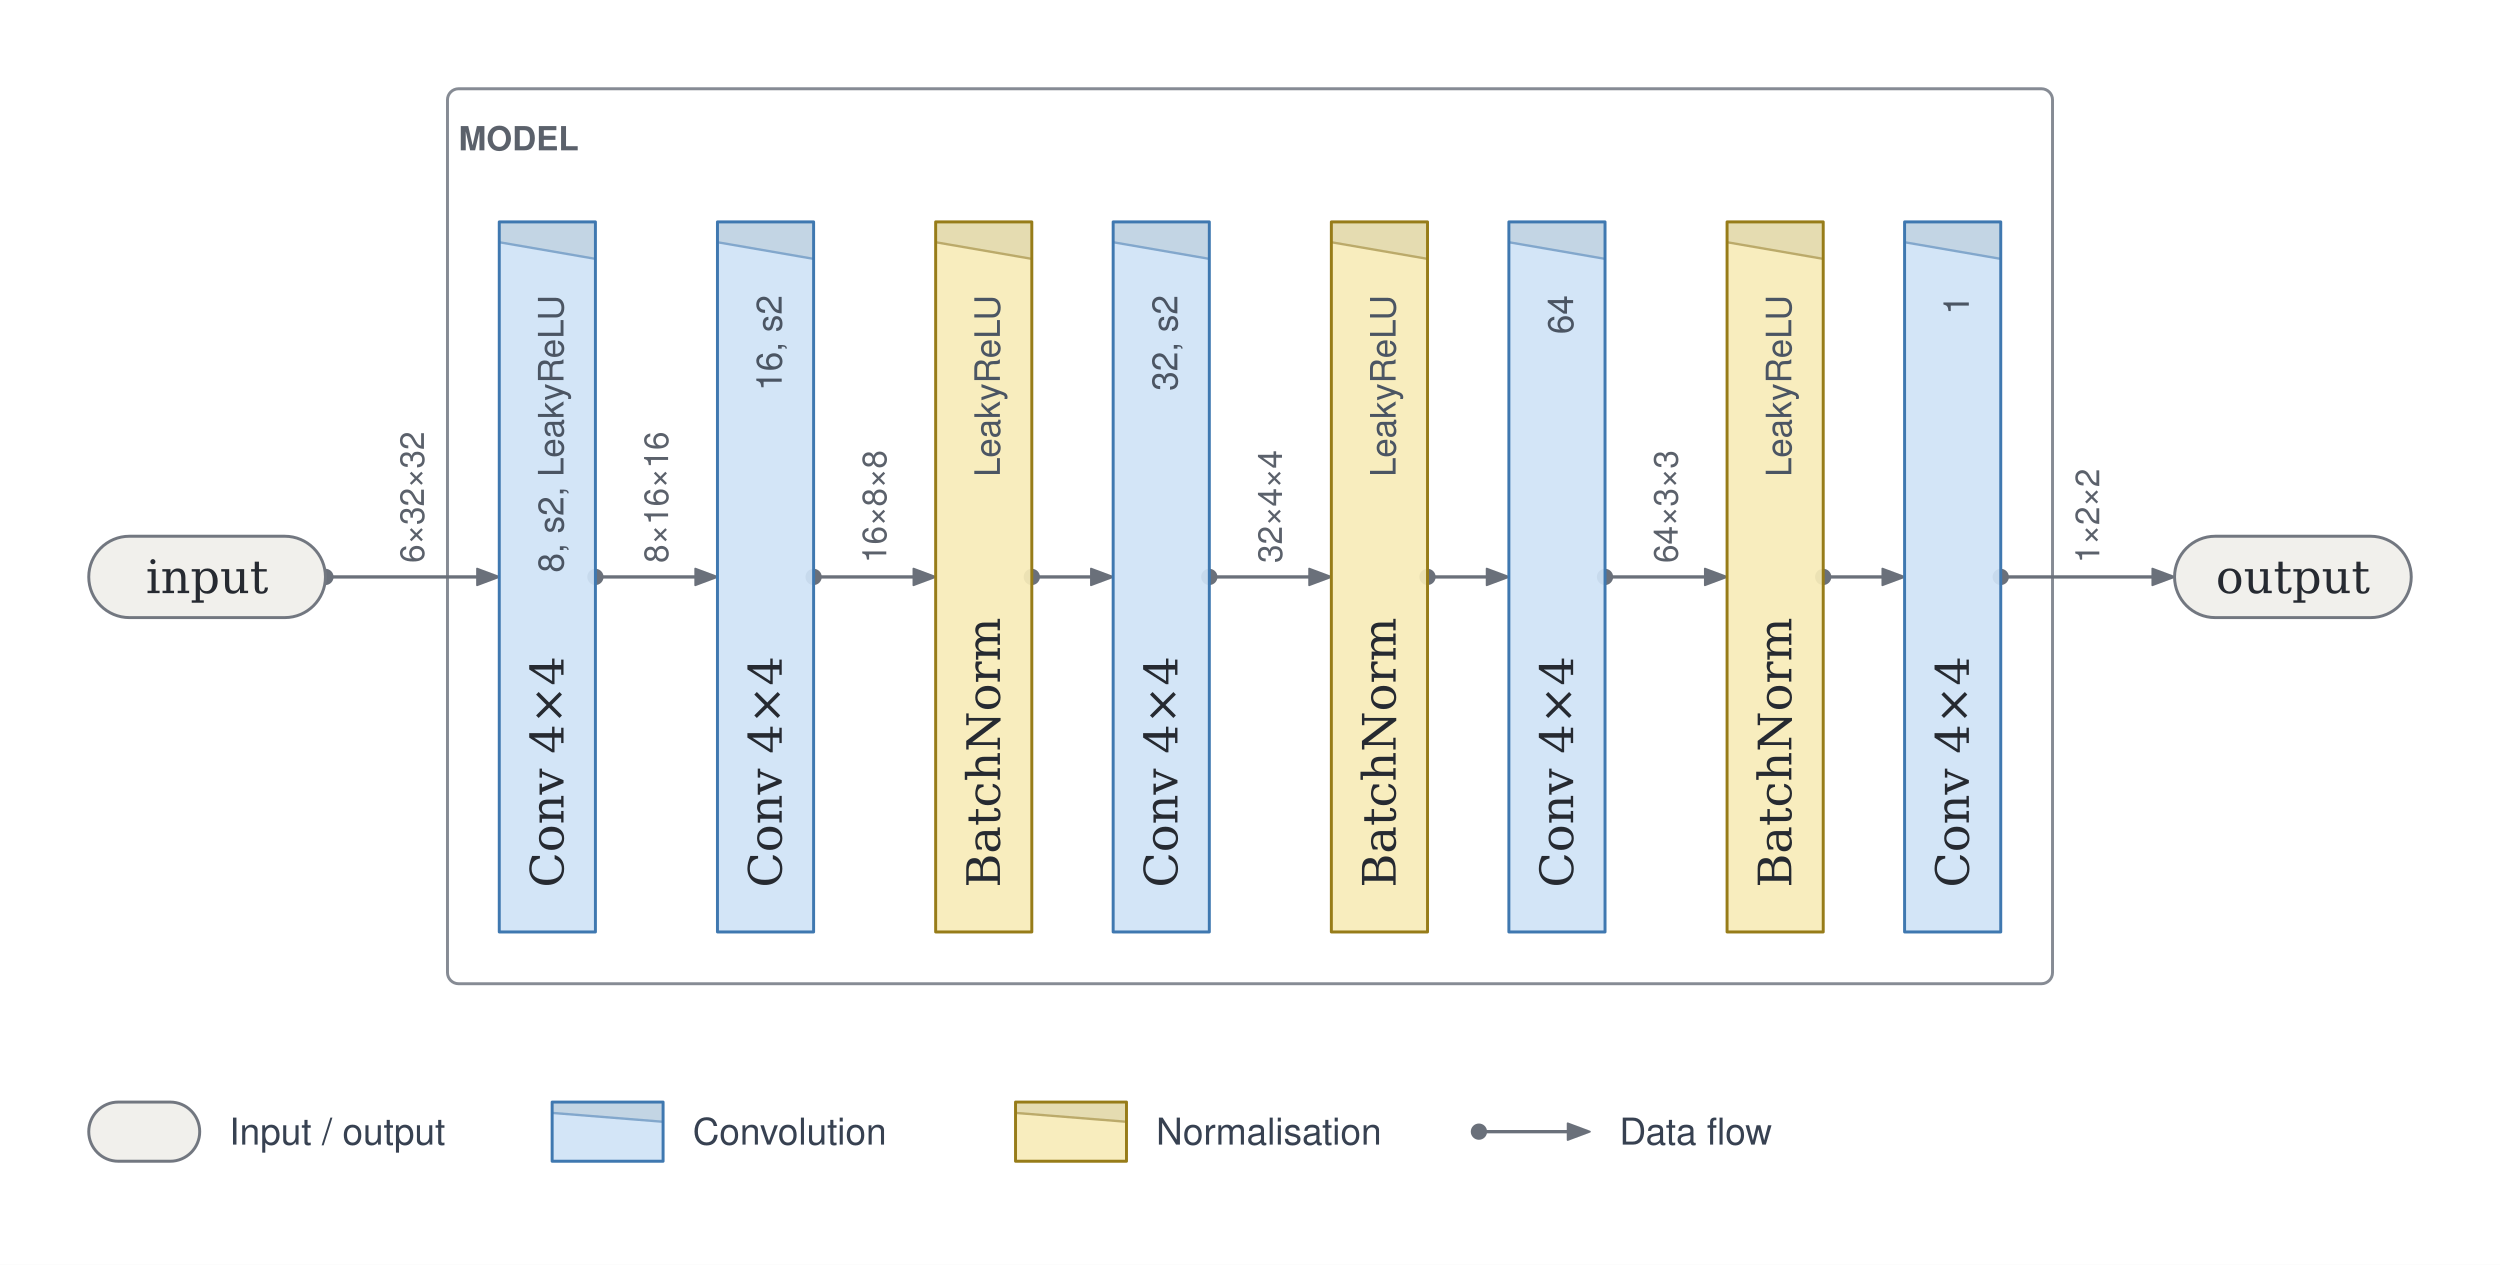
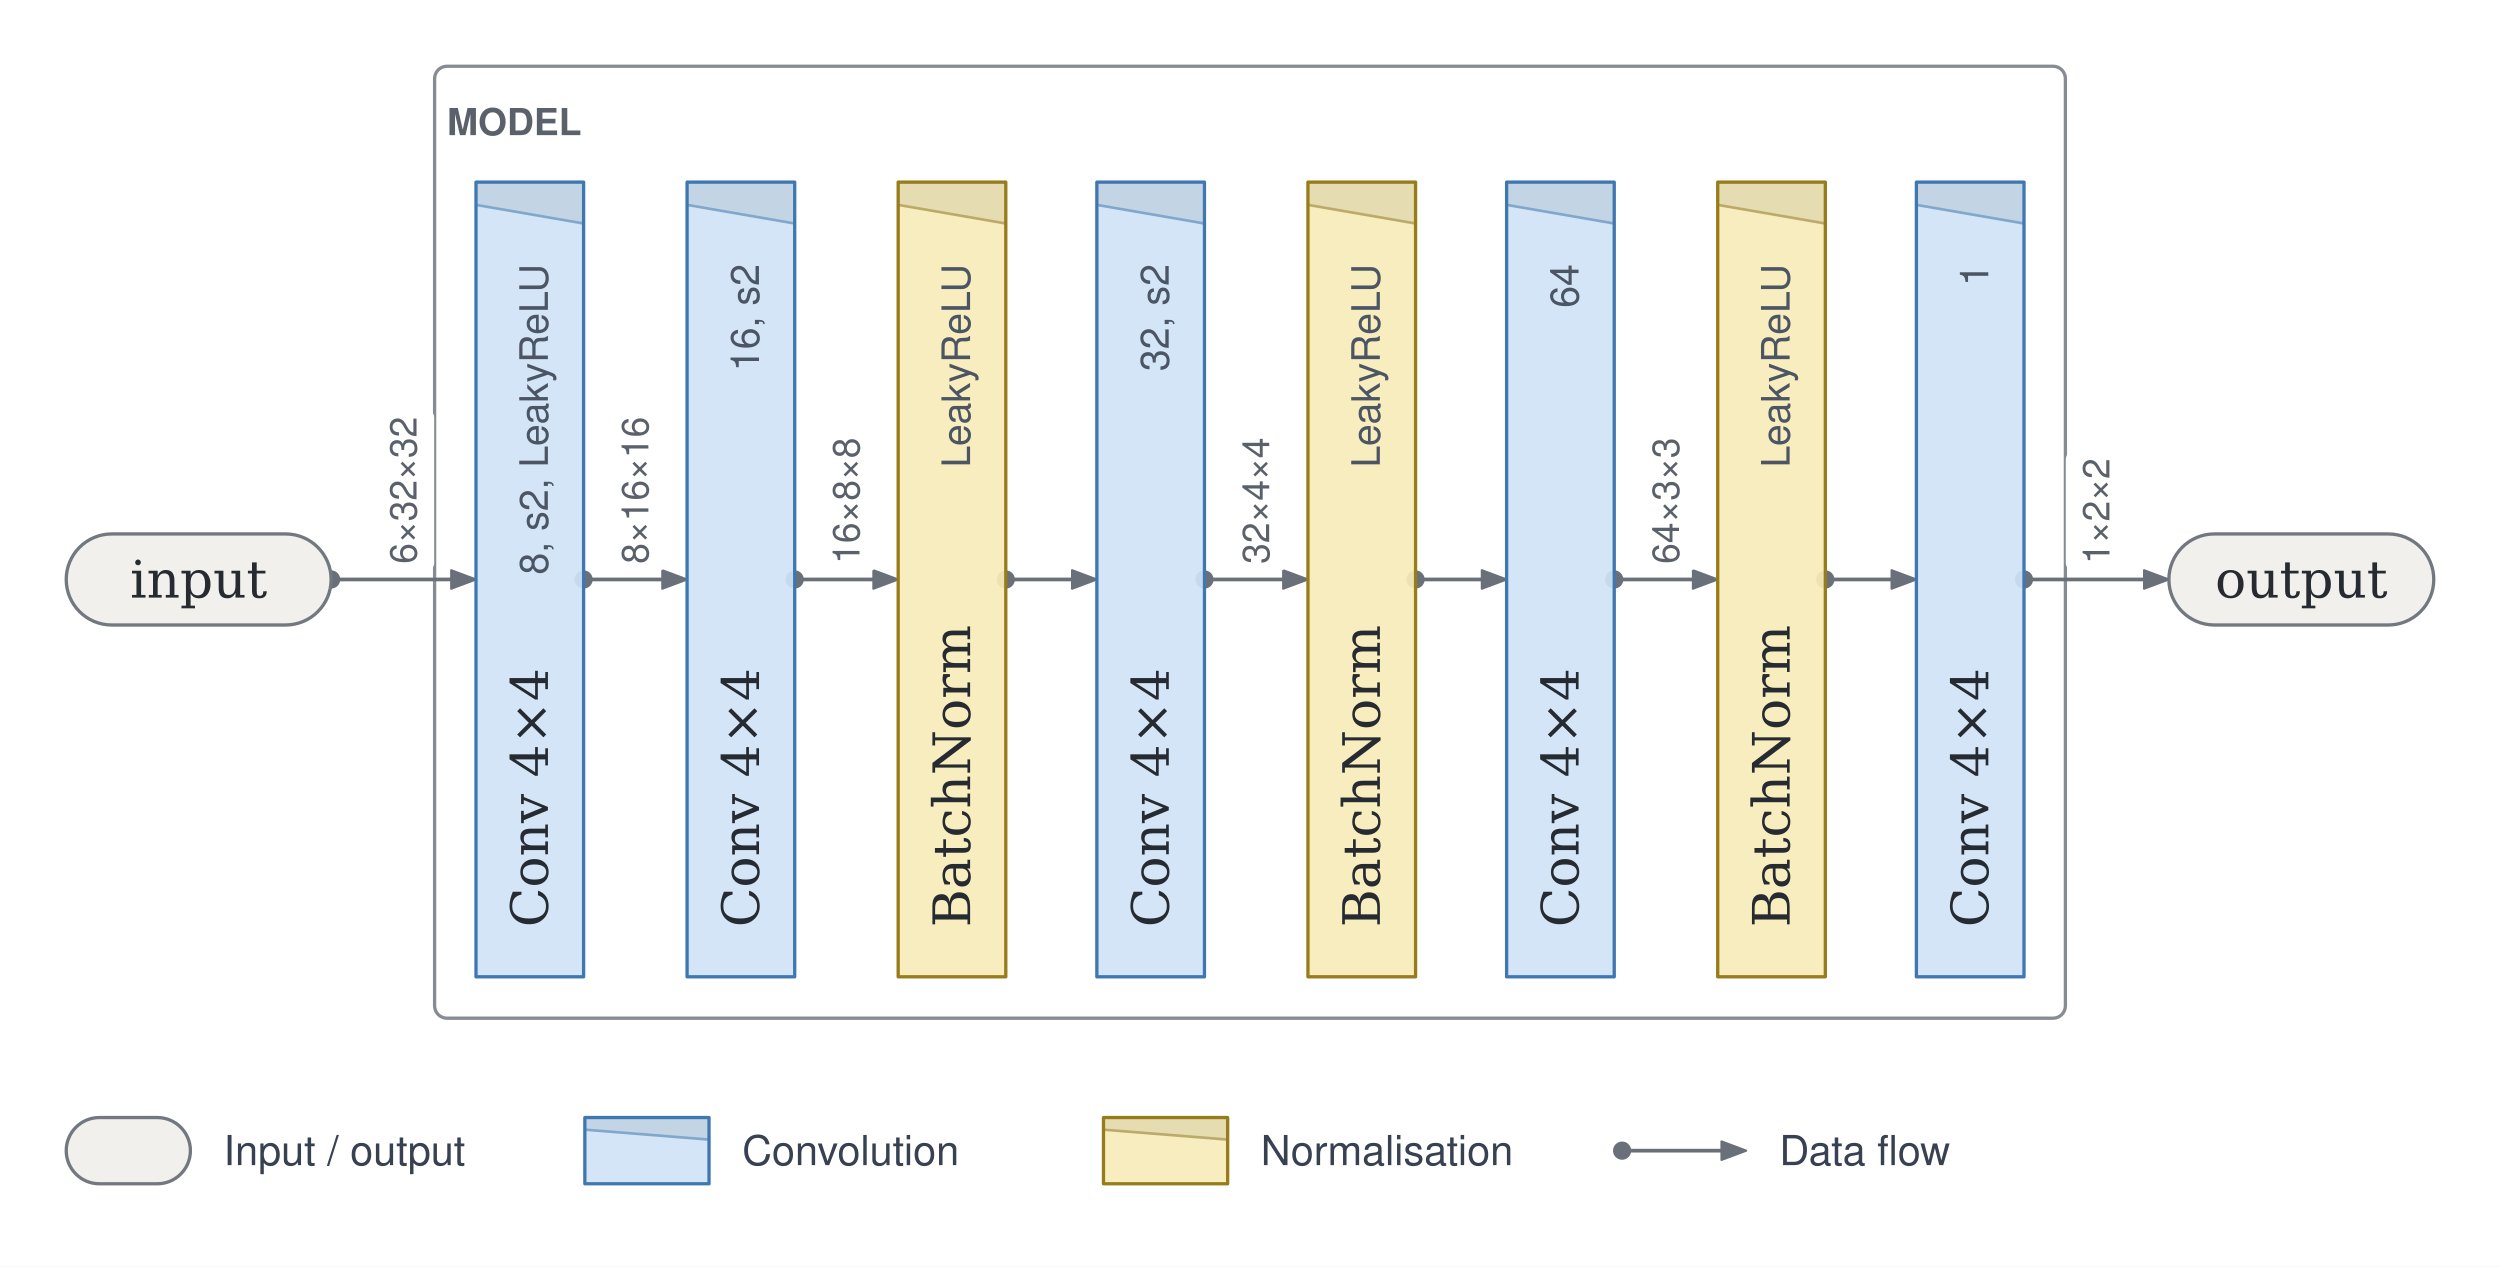
- <svg xmlns="http://www.w3.org/2000/svg" width="676" height="342" viewBox="0 0 676 342" role="img">
-   <rect x="0" y="0" width="676" height="342" fill="#ffffff" />
+ <svg xmlns="http://www.w3.org/2000/svg" width="604" height="306" viewBox="0 0 604 306" role="img">
+   <rect x="0" y="0" width="604" height="306" fill="#ffffff" />
  <g class="tg-groups">
    <g class="tg-group" data-id="model">
-       <rect x="121" y="24" width="434" height="242" rx="3" fill="#ffffff" fill-opacity="0" stroke="#868b94" stroke-width="0.8" stroke-linejoin="round" />
+       <rect x="105" y="16" width="394" height="230" rx="3" fill="#ffffff" fill-opacity="0" stroke="#868b94" stroke-width="0.8" stroke-linejoin="round" />
    </g>
  </g>
  <g class="tg-edges">
    <g class="tg-edge tg-edge-data">
-       <polyline points="161,156 188.6,156" fill="none" stroke="#6a707a" stroke-width="0.9" stroke-linejoin="round" />
-       <polygon points="194,156 188,158.25 188,153.75" fill="#6a707a" stroke="#6a707a" stroke-width="0.5" stroke-linejoin="round" />
-       <circle cx="161" cy="156" r="2.2" fill="#6a707a" />
+       <polyline points="141,140 160.6,140" fill="none" stroke="#6a707a" stroke-width="0.9" stroke-linejoin="round" />
+       <polygon points="166,140 160,142.25 160,137.75" fill="#6a707a" stroke="#6a707a" stroke-width="0.5" stroke-linejoin="round" />
+       <circle cx="141" cy="140" r="2.2" fill="#6a707a" />
    </g>
    <g class="tg-edge tg-edge-data">
-       <polyline points="220,156 247.6,156" fill="none" stroke="#6a707a" stroke-width="0.9" stroke-linejoin="round" />
-       <polygon points="253,156 247,158.25 247,153.75" fill="#6a707a" stroke="#6a707a" stroke-width="0.5" stroke-linejoin="round" />
-       <circle cx="220" cy="156" r="2.2" fill="#6a707a" />
+       <polyline points="192,140 211.6,140" fill="none" stroke="#6a707a" stroke-width="0.9" stroke-linejoin="round" />
+       <polygon points="217,140 211,142.25 211,137.75" fill="#6a707a" stroke="#6a707a" stroke-width="0.5" stroke-linejoin="round" />
+       <circle cx="192" cy="140" r="2.2" fill="#6a707a" />
    </g>
    <g class="tg-edge tg-edge-data">
-       <polyline points="279,156 295.6,156" fill="none" stroke="#6a707a" stroke-width="0.9" stroke-linejoin="round" />
-       <polygon points="301,156 295,158.25 295,153.75" fill="#6a707a" stroke="#6a707a" stroke-width="0.5" stroke-linejoin="round" />
-       <circle cx="279" cy="156" r="2.2" fill="#6a707a" />
+       <polyline points="243,140 259.6,140" fill="none" stroke="#6a707a" stroke-width="0.9" stroke-linejoin="round" />
+       <polygon points="265,140 259,142.25 259,137.75" fill="#6a707a" stroke="#6a707a" stroke-width="0.5" stroke-linejoin="round" />
+       <circle cx="243" cy="140" r="2.2" fill="#6a707a" />
    </g>
    <g class="tg-edge tg-edge-data">
-       <polyline points="327,156 354.6,156" fill="none" stroke="#6a707a" stroke-width="0.9" stroke-linejoin="round" />
-       <polygon points="360,156 354,158.25 354,153.75" fill="#6a707a" stroke="#6a707a" stroke-width="0.5" stroke-linejoin="round" />
-       <circle cx="327" cy="156" r="2.2" fill="#6a707a" />
+       <polyline points="291,140 310.6,140" fill="none" stroke="#6a707a" stroke-width="0.9" stroke-linejoin="round" />
+       <polygon points="316,140 310,142.25 310,137.75" fill="#6a707a" stroke="#6a707a" stroke-width="0.5" stroke-linejoin="round" />
+       <circle cx="291" cy="140" r="2.2" fill="#6a707a" />
    </g>
    <g class="tg-edge tg-edge-data">
-       <polyline points="386,156 402.6,156" fill="none" stroke="#6a707a" stroke-width="0.9" stroke-linejoin="round" />
-       <polygon points="408,156 402,158.25 402,153.75" fill="#6a707a" stroke="#6a707a" stroke-width="0.5" stroke-linejoin="round" />
-       <circle cx="386" cy="156" r="2.2" fill="#6a707a" />
+       <polyline points="342,140 358.6,140" fill="none" stroke="#6a707a" stroke-width="0.9" stroke-linejoin="round" />
+       <polygon points="364,140 358,142.25 358,137.75" fill="#6a707a" stroke="#6a707a" stroke-width="0.5" stroke-linejoin="round" />
+       <circle cx="342" cy="140" r="2.2" fill="#6a707a" />
    </g>
    <g class="tg-edge tg-edge-data">
-       <polyline points="434,156 461.6,156" fill="none" stroke="#6a707a" stroke-width="0.9" stroke-linejoin="round" />
-       <polygon points="467,156 461,158.25 461,153.75" fill="#6a707a" stroke="#6a707a" stroke-width="0.5" stroke-linejoin="round" />
-       <circle cx="434" cy="156" r="2.2" fill="#6a707a" />
+       <polyline points="390,140 409.6,140" fill="none" stroke="#6a707a" stroke-width="0.9" stroke-linejoin="round" />
+       <polygon points="415,140 409,142.25 409,137.75" fill="#6a707a" stroke="#6a707a" stroke-width="0.5" stroke-linejoin="round" />
+       <circle cx="390" cy="140" r="2.2" fill="#6a707a" />
    </g>
    <g class="tg-edge tg-edge-data">
-       <polyline points="493,156 509.6,156" fill="none" stroke="#6a707a" stroke-width="0.9" stroke-linejoin="round" />
-       <polygon points="515,156 509,158.25 509,153.75" fill="#6a707a" stroke="#6a707a" stroke-width="0.5" stroke-linejoin="round" />
-       <circle cx="493" cy="156" r="2.2" fill="#6a707a" />
+       <polyline points="441,140 457.6,140" fill="none" stroke="#6a707a" stroke-width="0.9" stroke-linejoin="round" />
+       <polygon points="463,140 457,142.25 457,137.75" fill="#6a707a" stroke="#6a707a" stroke-width="0.5" stroke-linejoin="round" />
+       <circle cx="441" cy="140" r="2.2" fill="#6a707a" />
    </g>
    <g class="tg-edge tg-edge-data">
-       <polyline points="88,156 129.6,156" fill="none" stroke="#6a707a" stroke-width="0.9" stroke-linejoin="round" />
-       <polygon points="135,156 129,158.25 129,153.75" fill="#6a707a" stroke="#6a707a" stroke-width="0.5" stroke-linejoin="round" />
-       <circle cx="88" cy="156" r="2.2" fill="#6a707a" />
+       <polyline points="80,140 109.6,140" fill="none" stroke="#6a707a" stroke-width="0.9" stroke-linejoin="round" />
+       <polygon points="115,140 109,142.25 109,137.75" fill="#6a707a" stroke="#6a707a" stroke-width="0.5" stroke-linejoin="round" />
+       <circle cx="80" cy="140" r="2.2" fill="#6a707a" />
    </g>
    <g class="tg-edge tg-edge-data">
-       <polyline points="541,156 582.6,156" fill="none" stroke="#6a707a" stroke-width="0.9" stroke-linejoin="round" />
-       <polygon points="588,156 582,158.25 582,153.75" fill="#6a707a" stroke="#6a707a" stroke-width="0.5" stroke-linejoin="round" />
-       <circle cx="541" cy="156" r="2.2" fill="#6a707a" />
+       <polyline points="489,140 518.6,140" fill="none" stroke="#6a707a" stroke-width="0.9" stroke-linejoin="round" />
+       <polygon points="524,140 518,142.25 518,137.75" fill="#6a707a" stroke="#6a707a" stroke-width="0.5" stroke-linejoin="round" />
+       <circle cx="489" cy="140" r="2.2" fill="#6a707a" />
    </g>
    <g class="tg-edge tg-edge-data">
-       <polyline points="399.9,306 424.5,306" fill="none" stroke="#6a707a" stroke-width="0.9" stroke-linejoin="round" />
-       <polygon points="429.9,306 423.9,308.25 423.9,303.75" fill="#6a707a" stroke="#6a707a" stroke-width="0.5" stroke-linejoin="round" />
-       <circle cx="399.9" cy="306" r="2.2" fill="#6a707a" />
+       <polyline points="391.9,278 416.5,278" fill="none" stroke="#6a707a" stroke-width="0.9" stroke-linejoin="round" />
+       <polygon points="421.9,278 415.9,280.25 415.9,275.75" fill="#6a707a" stroke="#6a707a" stroke-width="0.5" stroke-linejoin="round" />
+       <circle cx="391.9" cy="278" r="2.2" fill="#6a707a" />
    </g>
  </g>
  <g class="tg-nodes">
    <g class="tg-node tg-io" data-id="n0">
-       <rect x="24" y="145" width="64" height="22" rx="11" fill="#f1f0ec" stroke="#727780" stroke-width="0.8" stroke-linejoin="round" />
-       <text x="56" y="160.38" font-family="'Source Serif 4', 'Source Serif Pro', 'Georgia', 'Libertinus Serif', 'DejaVu Serif', serif" font-size="12.5" text-anchor="middle" fill="#262a31">input</text>
+       <rect x="16" y="129" width="64" height="22" rx="11" fill="#f1f0ec" stroke="#727780" stroke-width="0.8" stroke-linejoin="round" />
+       <text x="48" y="144.38" font-family="'Source Serif 4', 'Source Serif Pro', 'Georgia', 'Libertinus Serif', 'DejaVu Serif', serif" font-size="12.5" text-anchor="middle" fill="#262a31">input</text>
    </g>
    <g class="tg-node tg-conv" data-id="n1">
-       <polygon points="135,65.5 161,70 161,252 135,252" fill="#cfe3f6" fill-opacity="0.92" />
-       <polygon points="135,60 161,60 161,70 135,65.5" fill="#bed1e2" fill-opacity="0.92" />
-       <polyline points="135,65.5 161,70" fill="none" stroke="#82a7cc" stroke-width="0.64" stroke-linejoin="round" />
-       <rect x="135" y="60" width="26" height="192" fill="none" stroke="#3f78b0" stroke-width="0.8" stroke-linejoin="round" />
-       <text x="148" y="244.38" font-family="'Source Serif 4', 'Source Serif Pro', 'Georgia', 'Libertinus Serif', 'DejaVu Serif', serif" font-size="12.5" transform="rotate(-90 148 240)" fill="#262a31">Conv 4×4</text>
-       <text x="149.05" y="83.12" font-family="'Avenir Next', 'Helvetica Neue', 'Helvetica', 'Arial', 'DejaVu Sans', sans-serif" font-size="9.5" transform="rotate(-90 149.05 79.8)" text-anchor="end" fill="#4b5563">8, s2, LeakyReLU</text>
+       <polygon points="115,49.5 141,54 141,236 115,236" fill="#cfe3f6" fill-opacity="0.92" />
+       <polygon points="115,44 141,44 141,54 115,49.5" fill="#bed1e2" fill-opacity="0.92" />
+       <polyline points="115,49.5 141,54" fill="none" stroke="#82a7cc" stroke-width="0.64" stroke-linejoin="round" />
+       <rect x="115" y="44" width="26" height="192" fill="none" stroke="#3f78b0" stroke-width="0.8" stroke-linejoin="round" />
+       <text x="128" y="228.38" font-family="'Source Serif 4', 'Source Serif Pro', 'Georgia', 'Libertinus Serif', 'DejaVu Serif', serif" font-size="12.5" transform="rotate(-90 128 224)" fill="#262a31">Conv 4×4</text>
+       <text x="129.05" y="67.12" font-family="'Avenir Next', 'Helvetica Neue', 'Helvetica', 'Arial', 'DejaVu Sans', sans-serif" font-size="9.5" transform="rotate(-90 129.05 63.8)" text-anchor="end" fill="#4b5563">8, s2, LeakyReLU</text>
    </g>
    <g class="tg-node tg-conv" data-id="n3">
-       <polygon points="194,65.5 220,70 220,252 194,252" fill="#cfe3f6" fill-opacity="0.92" />
-       <polygon points="194,60 220,60 220,70 194,65.5" fill="#bed1e2" fill-opacity="0.92" />
-       <polyline points="194,65.5 220,70" fill="none" stroke="#82a7cc" stroke-width="0.64" stroke-linejoin="round" />
-       <rect x="194" y="60" width="26" height="192" fill="none" stroke="#3f78b0" stroke-width="0.8" stroke-linejoin="round" />
-       <text x="207" y="244.38" font-family="'Source Serif 4', 'Source Serif Pro', 'Georgia', 'Libertinus Serif', 'DejaVu Serif', serif" font-size="12.5" transform="rotate(-90 207 240)" fill="#262a31">Conv 4×4</text>
-       <text x="208.05" y="83.12" font-family="'Avenir Next', 'Helvetica Neue', 'Helvetica', 'Arial', 'DejaVu Sans', sans-serif" font-size="9.5" transform="rotate(-90 208.05 79.8)" text-anchor="end" fill="#4b5563">16, s2</text>
+       <polygon points="166,49.5 192,54 192,236 166,236" fill="#cfe3f6" fill-opacity="0.92" />
+       <polygon points="166,44 192,44 192,54 166,49.5" fill="#bed1e2" fill-opacity="0.92" />
+       <polyline points="166,49.5 192,54" fill="none" stroke="#82a7cc" stroke-width="0.64" stroke-linejoin="round" />
+       <rect x="166" y="44" width="26" height="192" fill="none" stroke="#3f78b0" stroke-width="0.8" stroke-linejoin="round" />
+       <text x="179" y="228.38" font-family="'Source Serif 4', 'Source Serif Pro', 'Georgia', 'Libertinus Serif', 'DejaVu Serif', serif" font-size="12.5" transform="rotate(-90 179 224)" fill="#262a31">Conv 4×4</text>
+       <text x="180.05" y="67.12" font-family="'Avenir Next', 'Helvetica Neue', 'Helvetica', 'Arial', 'DejaVu Sans', sans-serif" font-size="9.5" transform="rotate(-90 180.05 63.8)" text-anchor="end" fill="#4b5563">16, s2</text>
    </g>
    <g class="tg-node tg-norm" data-id="n4">
-       <polygon points="253,65.5 279,70 279,252 253,252" fill="#f7ecb9" fill-opacity="0.92" />
-       <polygon points="253,60 279,60 279,70 253,65.5" fill="#e3d9aa" fill-opacity="0.92" />
-       <polyline points="253,65.5 279,70" fill="none" stroke="#bbaa6a" stroke-width="0.64" stroke-linejoin="round" />
-       <rect x="253" y="60" width="26" height="192" fill="none" stroke="#977c19" stroke-width="0.8" stroke-linejoin="round" />
-       <text x="266" y="244.38" font-family="'Source Serif 4', 'Source Serif Pro', 'Georgia', 'Libertinus Serif', 'DejaVu Serif', serif" font-size="12.5" transform="rotate(-90 266 240)" fill="#262a31">BatchNorm</text>
-       <text x="267.05" y="83.12" font-family="'Avenir Next', 'Helvetica Neue', 'Helvetica', 'Arial', 'DejaVu Sans', sans-serif" font-size="9.5" transform="rotate(-90 267.05 79.8)" text-anchor="end" fill="#4b5563">LeakyReLU</text>
+       <polygon points="217,49.5 243,54 243,236 217,236" fill="#f7ecb9" fill-opacity="0.92" />
+       <polygon points="217,44 243,44 243,54 217,49.5" fill="#e3d9aa" fill-opacity="0.92" />
+       <polyline points="217,49.5 243,54" fill="none" stroke="#bbaa6a" stroke-width="0.64" stroke-linejoin="round" />
+       <rect x="217" y="44" width="26" height="192" fill="none" stroke="#977c19" stroke-width="0.8" stroke-linejoin="round" />
+       <text x="230" y="228.38" font-family="'Source Serif 4', 'Source Serif Pro', 'Georgia', 'Libertinus Serif', 'DejaVu Serif', serif" font-size="12.5" transform="rotate(-90 230 224)" fill="#262a31">BatchNorm</text>
+       <text x="231.05" y="67.12" font-family="'Avenir Next', 'Helvetica Neue', 'Helvetica', 'Arial', 'DejaVu Sans', sans-serif" font-size="9.5" transform="rotate(-90 231.05 63.8)" text-anchor="end" fill="#4b5563">LeakyReLU</text>
    </g>
    <g class="tg-node tg-conv" data-id="n6">
-       <polygon points="301,65.5 327,70 327,252 301,252" fill="#cfe3f6" fill-opacity="0.92" />
-       <polygon points="301,60 327,60 327,70 301,65.5" fill="#bed1e2" fill-opacity="0.92" />
-       <polyline points="301,65.5 327,70" fill="none" stroke="#82a7cc" stroke-width="0.64" stroke-linejoin="round" />
-       <rect x="301" y="60" width="26" height="192" fill="none" stroke="#3f78b0" stroke-width="0.8" stroke-linejoin="round" />
-       <text x="314" y="244.38" font-family="'Source Serif 4', 'Source Serif Pro', 'Georgia', 'Libertinus Serif', 'DejaVu Serif', serif" font-size="12.5" transform="rotate(-90 314 240)" fill="#262a31">Conv 4×4</text>
-       <text x="315.05" y="83.12" font-family="'Avenir Next', 'Helvetica Neue', 'Helvetica', 'Arial', 'DejaVu Sans', sans-serif" font-size="9.5" transform="rotate(-90 315.05 79.8)" text-anchor="end" fill="#4b5563">32, s2</text>
+       <polygon points="265,49.5 291,54 291,236 265,236" fill="#cfe3f6" fill-opacity="0.92" />
+       <polygon points="265,44 291,44 291,54 265,49.5" fill="#bed1e2" fill-opacity="0.92" />
+       <polyline points="265,49.5 291,54" fill="none" stroke="#82a7cc" stroke-width="0.64" stroke-linejoin="round" />
+       <rect x="265" y="44" width="26" height="192" fill="none" stroke="#3f78b0" stroke-width="0.8" stroke-linejoin="round" />
+       <text x="278" y="228.38" font-family="'Source Serif 4', 'Source Serif Pro', 'Georgia', 'Libertinus Serif', 'DejaVu Serif', serif" font-size="12.5" transform="rotate(-90 278 224)" fill="#262a31">Conv 4×4</text>
+       <text x="279.05" y="67.12" font-family="'Avenir Next', 'Helvetica Neue', 'Helvetica', 'Arial', 'DejaVu Sans', sans-serif" font-size="9.5" transform="rotate(-90 279.05 63.8)" text-anchor="end" fill="#4b5563">32, s2</text>
    </g>
    <g class="tg-node tg-norm" data-id="n7">
-       <polygon points="360,65.5 386,70 386,252 360,252" fill="#f7ecb9" fill-opacity="0.92" />
-       <polygon points="360,60 386,60 386,70 360,65.5" fill="#e3d9aa" fill-opacity="0.92" />
-       <polyline points="360,65.5 386,70" fill="none" stroke="#bbaa6a" stroke-width="0.64" stroke-linejoin="round" />
-       <rect x="360" y="60" width="26" height="192" fill="none" stroke="#977c19" stroke-width="0.8" stroke-linejoin="round" />
-       <text x="373" y="244.38" font-family="'Source Serif 4', 'Source Serif Pro', 'Georgia', 'Libertinus Serif', 'DejaVu Serif', serif" font-size="12.5" transform="rotate(-90 373 240)" fill="#262a31">BatchNorm</text>
-       <text x="374.05" y="83.12" font-family="'Avenir Next', 'Helvetica Neue', 'Helvetica', 'Arial', 'DejaVu Sans', sans-serif" font-size="9.5" transform="rotate(-90 374.05 79.8)" text-anchor="end" fill="#4b5563">LeakyReLU</text>
+       <polygon points="316,49.5 342,54 342,236 316,236" fill="#f7ecb9" fill-opacity="0.92" />
+       <polygon points="316,44 342,44 342,54 316,49.5" fill="#e3d9aa" fill-opacity="0.92" />
+       <polyline points="316,49.5 342,54" fill="none" stroke="#bbaa6a" stroke-width="0.64" stroke-linejoin="round" />
+       <rect x="316" y="44" width="26" height="192" fill="none" stroke="#977c19" stroke-width="0.8" stroke-linejoin="round" />
+       <text x="329" y="228.38" font-family="'Source Serif 4', 'Source Serif Pro', 'Georgia', 'Libertinus Serif', 'DejaVu Serif', serif" font-size="12.5" transform="rotate(-90 329 224)" fill="#262a31">BatchNorm</text>
+       <text x="330.05" y="67.12" font-family="'Avenir Next', 'Helvetica Neue', 'Helvetica', 'Arial', 'DejaVu Sans', sans-serif" font-size="9.5" transform="rotate(-90 330.05 63.8)" text-anchor="end" fill="#4b5563">LeakyReLU</text>
    </g>
    <g class="tg-node tg-conv" data-id="n9">
-       <polygon points="408,65.5 434,70 434,252 408,252" fill="#cfe3f6" fill-opacity="0.92" />
-       <polygon points="408,60 434,60 434,70 408,65.5" fill="#bed1e2" fill-opacity="0.92" />
-       <polyline points="408,65.5 434,70" fill="none" stroke="#82a7cc" stroke-width="0.64" stroke-linejoin="round" />
-       <rect x="408" y="60" width="26" height="192" fill="none" stroke="#3f78b0" stroke-width="0.8" stroke-linejoin="round" />
-       <text x="421" y="244.38" font-family="'Source Serif 4', 'Source Serif Pro', 'Georgia', 'Libertinus Serif', 'DejaVu Serif', serif" font-size="12.5" transform="rotate(-90 421 240)" fill="#262a31">Conv 4×4</text>
-       <text x="422.05" y="83.12" font-family="'Avenir Next', 'Helvetica Neue', 'Helvetica', 'Arial', 'DejaVu Sans', sans-serif" font-size="9.5" transform="rotate(-90 422.05 79.8)" text-anchor="end" fill="#4b5563">64</text>
+       <polygon points="364,49.5 390,54 390,236 364,236" fill="#cfe3f6" fill-opacity="0.92" />
+       <polygon points="364,44 390,44 390,54 364,49.5" fill="#bed1e2" fill-opacity="0.92" />
+       <polyline points="364,49.5 390,54" fill="none" stroke="#82a7cc" stroke-width="0.64" stroke-linejoin="round" />
+       <rect x="364" y="44" width="26" height="192" fill="none" stroke="#3f78b0" stroke-width="0.8" stroke-linejoin="round" />
+       <text x="377" y="228.38" font-family="'Source Serif 4', 'Source Serif Pro', 'Georgia', 'Libertinus Serif', 'DejaVu Serif', serif" font-size="12.5" transform="rotate(-90 377 224)" fill="#262a31">Conv 4×4</text>
+       <text x="378.05" y="67.12" font-family="'Avenir Next', 'Helvetica Neue', 'Helvetica', 'Arial', 'DejaVu Sans', sans-serif" font-size="9.5" transform="rotate(-90 378.05 63.8)" text-anchor="end" fill="#4b5563">64</text>
    </g>
    <g class="tg-node tg-norm" data-id="n10">
-       <polygon points="467,65.5 493,70 493,252 467,252" fill="#f7ecb9" fill-opacity="0.92" />
-       <polygon points="467,60 493,60 493,70 467,65.5" fill="#e3d9aa" fill-opacity="0.92" />
-       <polyline points="467,65.5 493,70" fill="none" stroke="#bbaa6a" stroke-width="0.64" stroke-linejoin="round" />
-       <rect x="467" y="60" width="26" height="192" fill="none" stroke="#977c19" stroke-width="0.8" stroke-linejoin="round" />
-       <text x="480" y="244.38" font-family="'Source Serif 4', 'Source Serif Pro', 'Georgia', 'Libertinus Serif', 'DejaVu Serif', serif" font-size="12.5" transform="rotate(-90 480 240)" fill="#262a31">BatchNorm</text>
-       <text x="481.05" y="83.12" font-family="'Avenir Next', 'Helvetica Neue', 'Helvetica', 'Arial', 'DejaVu Sans', sans-serif" font-size="9.5" transform="rotate(-90 481.05 79.8)" text-anchor="end" fill="#4b5563">LeakyReLU</text>
+       <polygon points="415,49.5 441,54 441,236 415,236" fill="#f7ecb9" fill-opacity="0.92" />
+       <polygon points="415,44 441,44 441,54 415,49.5" fill="#e3d9aa" fill-opacity="0.92" />
+       <polyline points="415,49.5 441,54" fill="none" stroke="#bbaa6a" stroke-width="0.64" stroke-linejoin="round" />
+       <rect x="415" y="44" width="26" height="192" fill="none" stroke="#977c19" stroke-width="0.8" stroke-linejoin="round" />
+       <text x="428" y="228.38" font-family="'Source Serif 4', 'Source Serif Pro', 'Georgia', 'Libertinus Serif', 'DejaVu Serif', serif" font-size="12.5" transform="rotate(-90 428 224)" fill="#262a31">BatchNorm</text>
+       <text x="429.05" y="67.12" font-family="'Avenir Next', 'Helvetica Neue', 'Helvetica', 'Arial', 'DejaVu Sans', sans-serif" font-size="9.5" transform="rotate(-90 429.05 63.8)" text-anchor="end" fill="#4b5563">LeakyReLU</text>
    </g>
    <g class="tg-node tg-conv" data-id="n12">
-       <polygon points="515,65.5 541,70 541,252 515,252" fill="#cfe3f6" fill-opacity="0.92" />
-       <polygon points="515,60 541,60 541,70 515,65.5" fill="#bed1e2" fill-opacity="0.92" />
-       <polyline points="515,65.5 541,70" fill="none" stroke="#82a7cc" stroke-width="0.64" stroke-linejoin="round" />
-       <rect x="515" y="60" width="26" height="192" fill="none" stroke="#3f78b0" stroke-width="0.8" stroke-linejoin="round" />
-       <text x="528" y="244.38" font-family="'Source Serif 4', 'Source Serif Pro', 'Georgia', 'Libertinus Serif', 'DejaVu Serif', serif" font-size="12.5" transform="rotate(-90 528 240)" fill="#262a31">Conv 4×4</text>
-       <text x="529.05" y="83.12" font-family="'Avenir Next', 'Helvetica Neue', 'Helvetica', 'Arial', 'DejaVu Sans', sans-serif" font-size="9.5" transform="rotate(-90 529.05 79.8)" text-anchor="end" fill="#4b5563">1</text>
+       <polygon points="463,49.5 489,54 489,236 463,236" fill="#cfe3f6" fill-opacity="0.92" />
+       <polygon points="463,44 489,44 489,54 463,49.5" fill="#bed1e2" fill-opacity="0.92" />
+       <polyline points="463,49.5 489,54" fill="none" stroke="#82a7cc" stroke-width="0.64" stroke-linejoin="round" />
+       <rect x="463" y="44" width="26" height="192" fill="none" stroke="#3f78b0" stroke-width="0.8" stroke-linejoin="round" />
+       <text x="476" y="228.38" font-family="'Source Serif 4', 'Source Serif Pro', 'Georgia', 'Libertinus Serif', 'DejaVu Serif', serif" font-size="12.5" transform="rotate(-90 476 224)" fill="#262a31">Conv 4×4</text>
+       <text x="477.05" y="67.12" font-family="'Avenir Next', 'Helvetica Neue', 'Helvetica', 'Arial', 'DejaVu Sans', sans-serif" font-size="9.5" transform="rotate(-90 477.05 63.8)" text-anchor="end" fill="#4b5563">1</text>
    </g>
    <g class="tg-node tg-io" data-id="n13">
-       <rect x="588" y="145" width="64" height="22" rx="11" fill="#f1f0ec" stroke="#727780" stroke-width="0.8" stroke-linejoin="round" />
-       <text x="620" y="160.38" font-family="'Source Serif 4', 'Source Serif Pro', 'Georgia', 'Libertinus Serif', 'DejaVu Serif', serif" font-size="12.5" text-anchor="middle" fill="#262a31">output</text>
+       <rect x="524" y="129" width="64" height="22" rx="11" fill="#f1f0ec" stroke="#727780" stroke-width="0.8" stroke-linejoin="round" />
+       <text x="556" y="144.38" font-family="'Source Serif 4', 'Source Serif Pro', 'Georgia', 'Libertinus Serif', 'DejaVu Serif', serif" font-size="12.5" text-anchor="middle" fill="#262a31">output</text>
    </g>
    <g class="tg-node tg-io" data-id="legend:0:io">
-       <rect x="24" y="298" width="30" height="16" rx="8" fill="#f1f0ec" stroke="#727780" stroke-width="0.8" stroke-linejoin="round" />
+       <rect x="16" y="270" width="30" height="16" rx="8" fill="#f1f0ec" stroke="#727780" stroke-width="0.8" stroke-linejoin="round" />
    </g>
    <g class="tg-node tg-conv" data-id="legend:1:conv">
-       <polygon points="149.3,300.93 179.3,303.33 179.3,314 149.3,314" fill="#cfe3f6" fill-opacity="0.92" />
-       <polygon points="149.3,298 179.3,298 179.3,303.33 149.3,300.93" fill="#bed1e2" fill-opacity="0.92" />
-       <polyline points="149.3,300.93 179.3,303.33" fill="none" stroke="#82a7cc" stroke-width="0.64" stroke-linejoin="round" />
-       <rect x="149.3" y="298" width="30" height="16" fill="none" stroke="#3f78b0" stroke-width="0.8" stroke-linejoin="round" />
+       <polygon points="141.3,272.93 171.3,275.33 171.3,286 141.3,286" fill="#cfe3f6" fill-opacity="0.92" />
+       <polygon points="141.3,270 171.3,270 171.3,275.33 141.3,272.93" fill="#bed1e2" fill-opacity="0.92" />
+       <polyline points="141.3,272.93 171.3,275.33" fill="none" stroke="#82a7cc" stroke-width="0.64" stroke-linejoin="round" />
+       <rect x="141.3" y="270" width="30" height="16" fill="none" stroke="#3f78b0" stroke-width="0.8" stroke-linejoin="round" />
    </g>
    <g class="tg-node tg-norm" data-id="legend:2:norm">
-       <polygon points="274.6,300.93 304.6,303.33 304.6,314 274.6,314" fill="#f7ecb9" fill-opacity="0.92" />
-       <polygon points="274.6,298 304.6,298 304.6,303.33 274.6,300.93" fill="#e3d9aa" fill-opacity="0.92" />
-       <polyline points="274.6,300.93 304.6,303.33" fill="none" stroke="#bbaa6a" stroke-width="0.64" stroke-linejoin="round" />
-       <rect x="274.6" y="298" width="30" height="16" fill="none" stroke="#977c19" stroke-width="0.8" stroke-linejoin="round" />
+       <polygon points="266.6,272.93 296.6,275.33 296.6,286 266.6,286" fill="#f7ecb9" fill-opacity="0.92" />
+       <polygon points="266.6,270 296.6,270 296.6,275.33 266.6,272.93" fill="#e3d9aa" fill-opacity="0.92" />
+       <polyline points="266.6,272.93 296.6,275.33" fill="none" stroke="#bbaa6a" stroke-width="0.64" stroke-linejoin="round" />
+       <rect x="266.6" y="270" width="30" height="16" fill="none" stroke="#977c19" stroke-width="0.8" stroke-linejoin="round" />
    </g>
  </g>
  <g class="tg-labels">
-     <rect x="122" y="30.1" width="38.06" height="14.8" rx="2" fill="#ffffff" />
-     <text x="124" y="40.65" font-family="'Avenir Next', 'Helvetica Neue', 'Helvetica', 'Arial', 'DejaVu Sans', sans-serif" font-size="9" font-weight="600" fill="#5b616b">MODEL</text>
-     <rect x="170.1" y="114.9" width="14.8" height="39.1" rx="2" fill="#ffffff" />
-     <text x="177.5" y="137.6" font-family="'Avenir Next', 'Helvetica Neue', 'Helvetica', 'Arial', 'DejaVu Sans', sans-serif" font-size="9" transform="rotate(-90 177.5 134.45)" text-anchor="middle" fill="#5b616b">8×16×16</text>
-     <rect x="229.1" y="119.94" width="14.8" height="34.06" rx="2" fill="#ffffff" />
-     <text x="236.5" y="140.12" font-family="'Avenir Next', 'Helvetica Neue', 'Helvetica', 'Arial', 'DejaVu Sans', sans-serif" font-size="9" transform="rotate(-90 236.5 136.97)" text-anchor="middle" fill="#5b616b">16×8×8</text>
-     <rect x="336.1" y="119.94" width="14.8" height="34.06" rx="2" fill="#ffffff" />
-     <text x="343.5" y="140.12" font-family="'Avenir Next', 'Helvetica Neue', 'Helvetica', 'Arial', 'DejaVu Sans', sans-serif" font-size="9" transform="rotate(-90 343.5 136.97)" text-anchor="middle" fill="#5b616b">32×4×4</text>
-     <rect x="443.1" y="119.94" width="14.8" height="34.06" rx="2" fill="#ffffff" />
-     <text x="450.5" y="140.12" font-family="'Avenir Next', 'Helvetica Neue', 'Helvetica', 'Arial', 'DejaVu Sans', sans-serif" font-size="9" transform="rotate(-90 450.5 136.97)" text-anchor="middle" fill="#5b616b">64×3×3</text>
-     <rect x="104.1" y="114.9" width="14.8" height="39.1" rx="2" fill="#ffffff" />
-     <text x="111.5" y="137.6" font-family="'Avenir Next', 'Helvetica Neue', 'Helvetica', 'Arial', 'DejaVu Sans', sans-serif" font-size="9" transform="rotate(-90 111.5 134.45)" text-anchor="middle" fill="#5b616b">6×32×32</text>
-     <rect x="557.1" y="124.98" width="14.8" height="29.02" rx="2" fill="#ffffff" />
-     <text x="564.5" y="142.64" font-family="'Avenir Next', 'Helvetica Neue', 'Helvetica', 'Arial', 'DejaVu Sans', sans-serif" font-size="9" transform="rotate(-90 564.5 139.49)" text-anchor="middle" fill="#5b616b">1×2×2</text>
-     <text x="62" y="309.5" font-family="'Avenir Next', 'Helvetica Neue', 'Helvetica', 'Arial', 'DejaVu Sans', sans-serif" font-size="10" fill="#374151">Input / output</text>
-     <text x="187.3" y="309.5" font-family="'Avenir Next', 'Helvetica Neue', 'Helvetica', 'Arial', 'DejaVu Sans', sans-serif" font-size="10" fill="#374151">Convolution</text>
-     <text x="312.6" y="309.5" font-family="'Avenir Next', 'Helvetica Neue', 'Helvetica', 'Arial', 'DejaVu Sans', sans-serif" font-size="10" fill="#374151">Normalisation</text>
-     <text x="437.9" y="309.5" font-family="'Avenir Next', 'Helvetica Neue', 'Helvetica', 'Arial', 'DejaVu Sans', sans-serif" font-size="10" fill="#374151">Data flow</text>
+     <rect x="106" y="22.1" width="38.06" height="14.8" rx="2" fill="#ffffff" />
+     <text x="108" y="32.65" font-family="'Avenir Next', 'Helvetica Neue', 'Helvetica', 'Arial', 'DejaVu Sans', sans-serif" font-size="9" font-weight="600" fill="#5b616b">MODEL</text>
+     <rect x="146.1" y="98.9" width="14.8" height="39.1" rx="2" fill="#ffffff" />
+     <text x="153.5" y="121.6" font-family="'Avenir Next', 'Helvetica Neue', 'Helvetica', 'Arial', 'DejaVu Sans', sans-serif" font-size="9" transform="rotate(-90 153.5 118.45)" text-anchor="middle" fill="#5b616b">8×16×16</text>
+     <rect x="197.1" y="103.94" width="14.8" height="34.06" rx="2" fill="#ffffff" />
+     <text x="204.5" y="124.12" font-family="'Avenir Next', 'Helvetica Neue', 'Helvetica', 'Arial', 'DejaVu Sans', sans-serif" font-size="9" transform="rotate(-90 204.5 120.97)" text-anchor="middle" fill="#5b616b">16×8×8</text>
+     <rect x="296.1" y="103.94" width="14.8" height="34.06" rx="2" fill="#ffffff" />
+     <text x="303.5" y="124.12" font-family="'Avenir Next', 'Helvetica Neue', 'Helvetica', 'Arial', 'DejaVu Sans', sans-serif" font-size="9" transform="rotate(-90 303.5 120.97)" text-anchor="middle" fill="#5b616b">32×4×4</text>
+     <rect x="395.1" y="103.94" width="14.8" height="34.06" rx="2" fill="#ffffff" />
+     <text x="402.5" y="124.12" font-family="'Avenir Next', 'Helvetica Neue', 'Helvetica', 'Arial', 'DejaVu Sans', sans-serif" font-size="9" transform="rotate(-90 402.5 120.97)" text-anchor="middle" fill="#5b616b">64×3×3</text>
+     <rect x="90.1" y="98.9" width="14.8" height="39.1" rx="2" fill="#ffffff" />
+     <text x="97.5" y="121.6" font-family="'Avenir Next', 'Helvetica Neue', 'Helvetica', 'Arial', 'DejaVu Sans', sans-serif" font-size="9" transform="rotate(-90 97.5 118.45)" text-anchor="middle" fill="#5b616b">6×32×32</text>
+     <rect x="499.1" y="108.98" width="14.8" height="29.02" rx="2" fill="#ffffff" />
+     <text x="506.5" y="126.64" font-family="'Avenir Next', 'Helvetica Neue', 'Helvetica', 'Arial', 'DejaVu Sans', sans-serif" font-size="9" transform="rotate(-90 506.5 123.49)" text-anchor="middle" fill="#5b616b">1×2×2</text>
+     <text x="54" y="281.5" font-family="'Avenir Next', 'Helvetica Neue', 'Helvetica', 'Arial', 'DejaVu Sans', sans-serif" font-size="10" fill="#374151">Input / output</text>
+     <text x="179.3" y="281.5" font-family="'Avenir Next', 'Helvetica Neue', 'Helvetica', 'Arial', 'DejaVu Sans', sans-serif" font-size="10" fill="#374151">Convolution</text>
+     <text x="304.6" y="281.5" font-family="'Avenir Next', 'Helvetica Neue', 'Helvetica', 'Arial', 'DejaVu Sans', sans-serif" font-size="10" fill="#374151">Normalisation</text>
+     <text x="429.9" y="281.5" font-family="'Avenir Next', 'Helvetica Neue', 'Helvetica', 'Arial', 'DejaVu Sans', sans-serif" font-size="10" fill="#374151">Data flow</text>
  </g>
</svg>
